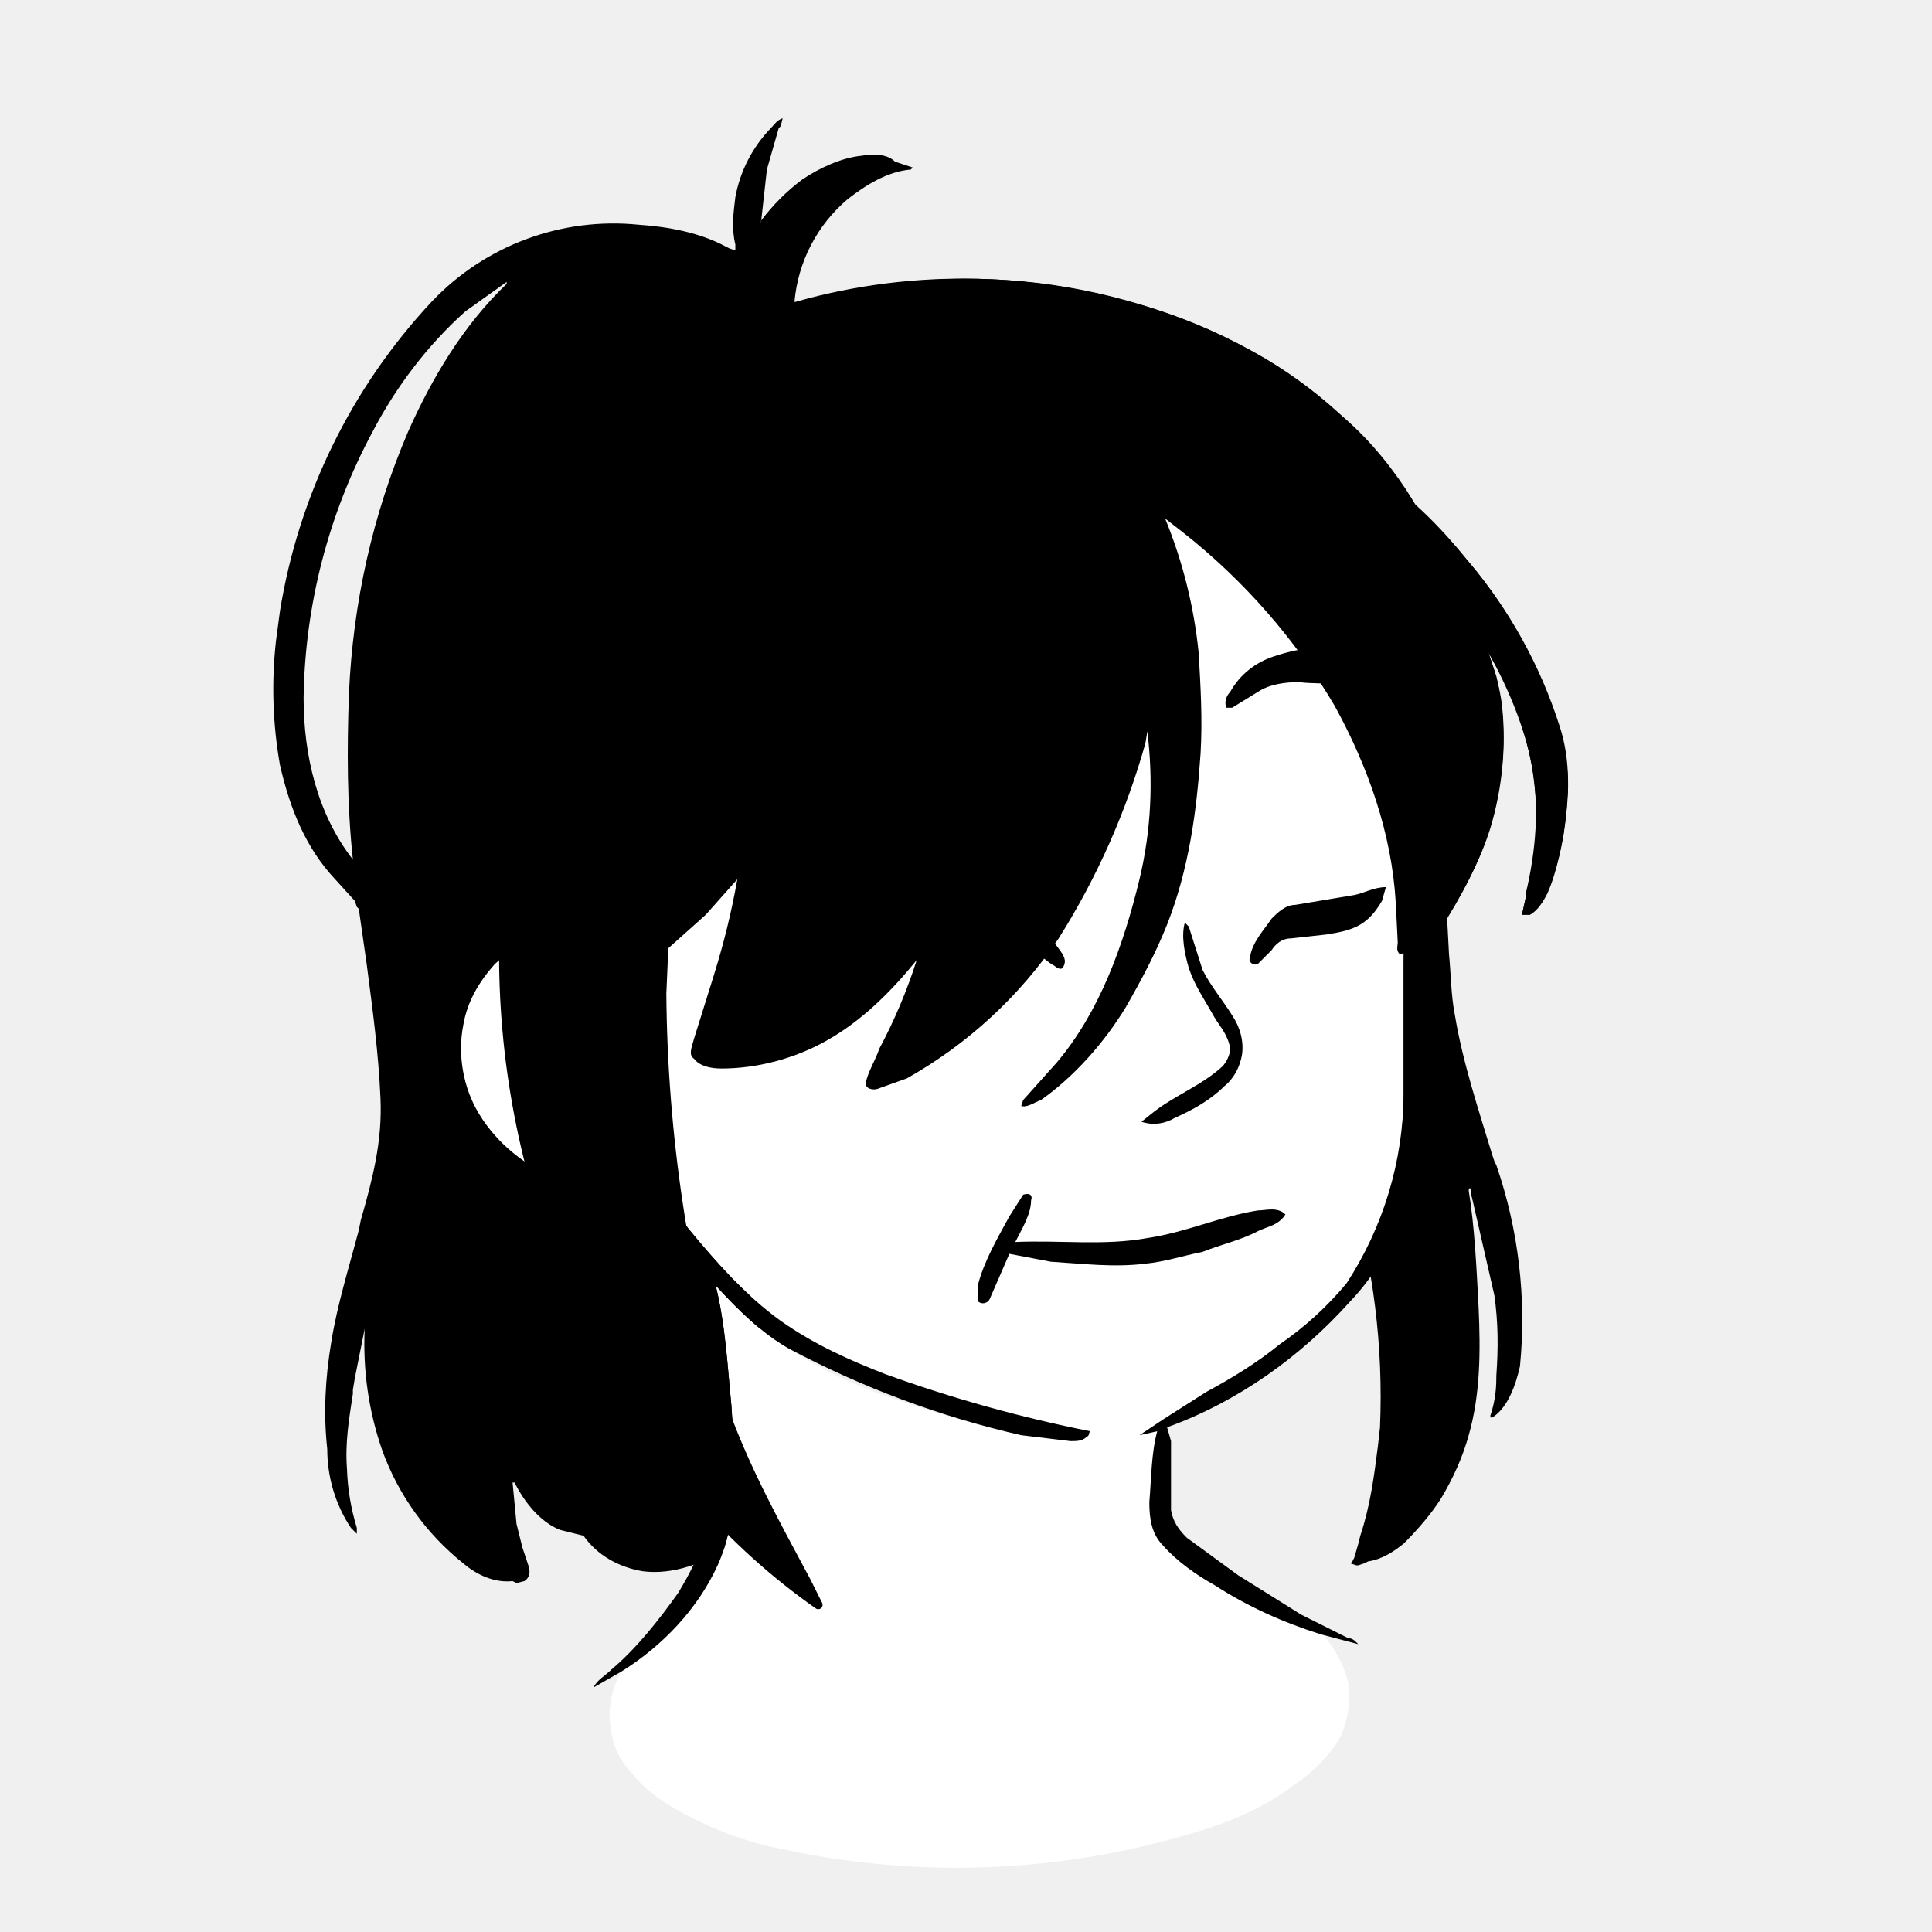
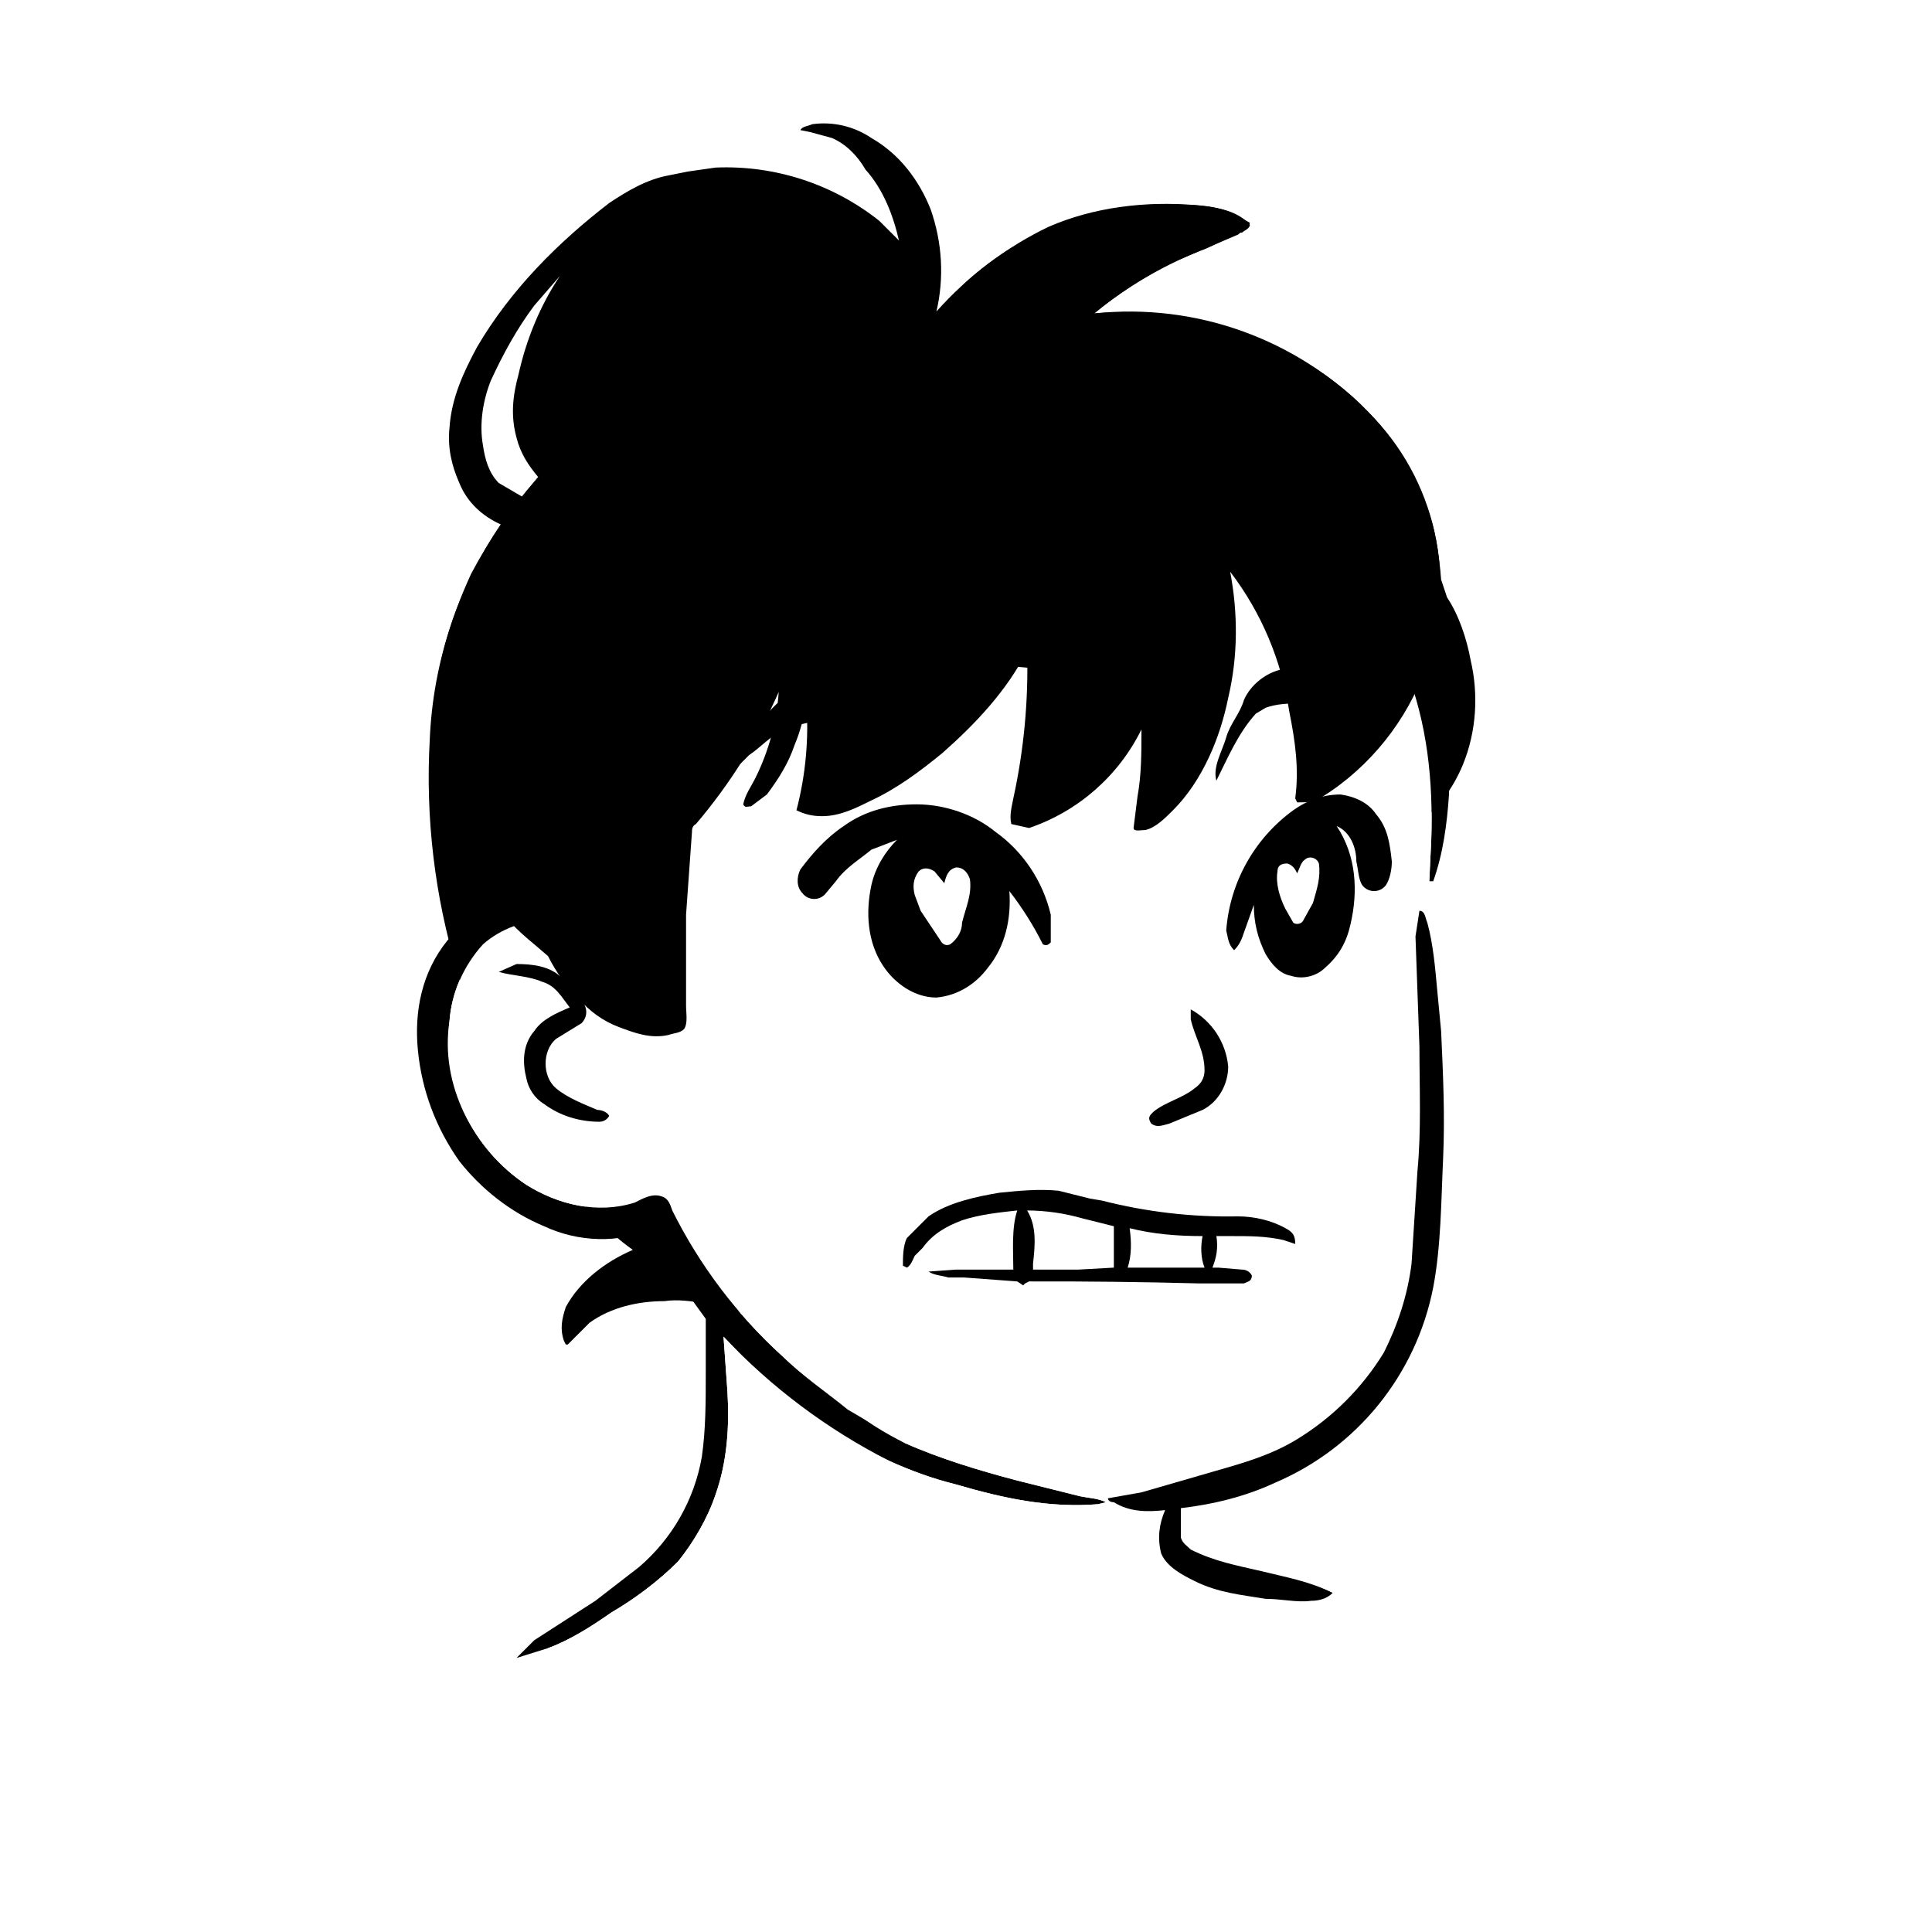
<svg xmlns="http://www.w3.org/2000/svg" viewBox="0 0 980 980" fill="none" shape-rendering="auto">
  <mask id="viewboxMask">
    <rect width="980" height="980" rx="0" ry="0" x="0" y="0" fill="#fff" />
  </mask>
  <g mask="url(#viewboxMask)">
+     <rect fill="#ffffff" width="980" height="980" x="0" y="0" />
    <g transform="translate(10 -60)">
-       <path fill-rule="evenodd" clip-rule="evenodd" d="m387 120-1 4-1 1-6 21-3 27v-1c6-8 13-15 21-21 9-6 20-11 30-12 6-1 13-1 17 3l3 1 6 2-1 1c-12 1-23 8-32 15a77 77 0 0 0-27 52l1 1a303 303 0 0 1 238 28 226 226 0 0 1 74 71l1 3 28 29a243 243 0 0 1 46 83c6 18 5 37 2 56-2 10-4 20-8 29-2 4-5 9-9 11h-4l2-9v-2c5-21 7-44 3-65-4-20-12-39-22-57 3 9 6 18 7 28 2 20 0 41-6 61-5 16-13 31-22 45l1 19c1 10 1 21 3 31 4 24 12 48 19 71l1 3 1 2a241 241 0 0 1 12 102c-2 9-6 21-14 26h-1v-1c2-6 3-12 3-19v-1c1-14 1-27-1-41l-11-48-1-4v-2c-1-1-1 1-1 1 3 18 4 40 5 59 1 22 1 44-5 65-3 11-8 22-14 32-5 8-12 16-19 23-5 4-11 8-18 9l-2 1-3 1h-1l-3-1 1-1 1-2 2-7 1-4c5-15 7-30 9-46l1-9a370 370 0 0 0-15-121l-4-13-1-1v-8l-1-4-1-2-13-35c-12-38-18-77-18-116v-14a588 588 0 0 1 7-85c-18-23-38-44-62-61l-1-1c7 12 10 27 13 40s4 26 5 39a313 313 0 0 1-9 104c-6 20-14 38-24 56a157 157 0 0 1-50 57c-2 1-5 3-8 2l1-2 4-6 15-17a218 218 0 0 0 37-78l4-16a221 221 0 0 0 4-72l-1 4-1 3a298 298 0 0 1-85 146 148 148 0 0 1-43 28l-10 2c-2-1-4-2-4-4l7-15v-2c8-14 14-29 19-44v-1c-15 17-32 34-53 44-13 7-27 10-42 11-6 0-11 0-16-2l1 9 1 5c5 28 12 55 19 82l2 8 7 26a901 901 0 0 1 15 56c1 5 2 10 1 14-2 8-5 15-10 22l17 32a2072 2072 0 0 1 8 14l2 5c1 2-1 4-3 3-5-1-9-5-13-8l-2-1-26-23c-1-2-2-1-2 0h-1c-12 9-29 15-44 13-12-2-23-8-30-18l-4-1-8-2c-10-4-18-14-23-24h-1l2 21 3 12 3 9c1 3 1 6-2 8l-4 1-2-1c-9 1-18-3-25-9a130 130 0 0 1-41-57c-7-20-10-41-9-62l-5 25-1 6v2c-2 13-4 25-3 38a115 115 0 0 0 5 30v3l-2-2-1-1c-8-12-12-26-12-40-2-18-1-36 2-54 3-19 9-38 14-57l1-5c6-21 11-40 10-62-1-23-4-45-7-68l-4-28-1-1-1-3-10-11c-15-16-23-36-28-58a221 221 0 0 1-2-63l2-15a300 300 0 0 1 77-157 127 127 0 0 1 105-39c15 1 31 4 44 11l2 1 3 1v-3c-2-8-1-16 0-24a68 68 0 0 1 18-35c2-2 3-4 6-5Zm-140 83v1c-22 21-38 48-50 75-18 42-28 87-30 133-1 28-1 56 2 84-18-23-25-53-25-82a294 294 0 0 1 35-135c12-23 28-44 47-61l21-15Zm107 345c4-14 8-28 10-42l-15 16-7 8c-2 13-2 26-1 39v5l1 12v-1c5-12 9-24 12-37Z" fill="#000000" />
-       <path d="M495 231a231 231 0 0 1 219 204c1 10 2 21 0 30-1 4-1 7-4 8-3-10-3-19-4-29a220 220 0 0 0-239-205c-42 4-83 19-117 44l-17 13a221 221 0 0 0-78 164c0 23 7 43 15 64h17c3 1 4 4 2 6l-6 2c-15 1-31 7-42 17-8 9-14 19-16 31-3 15 0 32 8 45 9 15 24 27 40 33 14 5 29 7 43 5 4-1 8-2 11 0v3c-5 5-11 6-18 7-16 3-33-1-47-8a86 86 0 0 1-47-58c-4-18-1-37 9-53 8-12 20-21 34-26-7-14-10-28-12-43-2-18-2-35 0-53 1-13 4-25 8-38a227 227 0 0 1 99-122c41-28 92-43 142-41Z" fill="#000" />
-       <path d="M535 244a220 220 0 0 1 171 200c1 10 1 19 4 29l-2 18v22c-3 4-4 9-4 14-2 8-2 15-2 23v65c0 21-3 42-11 61-4 13-10 24-18 35-10 12-21 22-34 31-11 9-24 17-37 24l-22 14-12 8 9-2c-3 11-3 24-4 36 0 8 1 16 7 22a235 235 0 0 0 81 45c6 7 11 16 13 25 1 9 0 18-4 27-6 10-14 18-23 24-13 10-28 17-43 22a417 417 0 0 1-217 11c-16-3-33-9-48-17-10-5-21-12-28-21-6-6-10-14-11-22-2-10 0-21 5-30 21-13 39-32 49-54 5-11 7-22 8-34 1-16 0-32-1-47-2-20-3-41-8-61 11 12 23 24 37 32 17 11 36 20 55 26 20 7 41 13 63 18l25 3c3 0 6 0 8-2 2-1 1-2 2-3l-17-2c-29-7-58-16-87-27-18-7-36-15-53-27-18-13-33-30-47-47l-11-16-1-1v-3c-3-2-7-1-11 0-14 2-29 0-43-5-16-6-31-18-40-33-8-13-11-30-8-45 2-12 8-22 16-31 11-10 27-16 42-17l6-2c2-2 1-5-2-6h-17c-8-21-15-41-15-64-1-14 2-27 5-41a221 221 0 0 1 73-123l17-13a230 230 0 0 1 185-39Z" fill="#ffffff" />
-       <path d="M708 513c3 3 2 7 3 12v29c0 26 2 54 0 80-3 31-14 63-36 86-25 28-57 51-93 64l2 7v35c1 6 4 10 8 14l26 19 32 20 24 12c2 0 3 1 5 3l-19-5c-19-6-37-14-54-25-9-5-19-12-26-20-6-6-7-14-7-22 1-12 1-25 4-36l-9 2 12-8 22-14c13-7 26-15 37-24 13-9 24-19 34-31a178 178 0 0 0 29-96v-65c0-8 0-15 2-23 0-5 1-10 4-14ZM278 574c5 5 4 14 0 19l-3 7c1 3 5 5 7 6 6 3 12 7 19 9 0 4-3 5-7 5-6-1-13-3-18-6-7-3-13-8-13-16 0-6 5-9 6-14 2-4 0-7-1-11 4-1 7-2 10 1ZM328 667l11 16c14 17 29 34 47 47 17 12 35 20 53 27a714 714 0 0 0 104 29c-1 1 0 2-2 3-2 2-5 2-8 2l-25-3a478 478 0 0 1-118-44c-14-8-26-20-37-32 5 20 6 41 8 61 1 15 2 31 1 47-1 12-3 23-8 34-10 22-28 41-49 54l-14 8c2-4 6-6 9-9 13-11 24-25 34-39 6-10 12-21 14-33 4-19 3-39 3-58l-3-59 2-10c-10-11-19-26-22-41Z" fill="#000" />
-       <path d="m693 510-2 7c-3 5-6 9-11 12s-11 4-17 5l-18 2c-5 0-8 3-10 6l-7 7c-2 1-5-1-4-3 1-8 7-14 11-20 3-3 7-7 12-7l30-5c5-1 10-4 16-4ZM388 514c12-1 21 3 32 4 15 2 30 4 45 4l24 2c8 1 17 0 24 4s12 10 16 16c1 2 2 4 0 7-1 1-3 0-4-1-4-2-7-6-11-7l-12-1-28-1-22-1c-10-1-20-1-30-5-7-2-12-6-19-9l-12-9c-2-1-3-1-3-3Z" fill="#000000" />
-       <path d="M479 386c16 1 33 7 46 17 3 3 7 5 8 9 1 2-1 5-3 4-8-1-15-5-23-7-7-3-15-5-23-5-7-1-15 0-22 1-15 2-30 9-43 16l-21 9-1-1c1-4 3-9 6-12 6-10 17-16 27-21 15-7 32-11 49-10ZM673 390c5 2 11 5 15 10 4 4 5 9 4 15l-23-7c-7-2-13-1-20-2-7 0-15 1-21 5l-13 8h-3c-1-3 0-6 2-8 5-9 13-15 22-18 12-4 24-6 37-3Z" fill="#000000" />
-       <path d="m591 528 2 2 7 22c4 8 10 15 15 23 4 6 6 13 5 20-1 6-4 12-9 16-7 7-16 12-25 16-5 3-11 4-17 2l5-4c11-9 25-14 36-24 2-2 4-6 4-9-1-7-5-11-8-16-5-9-10-16-13-25-2-7-4-16-2-23Z" fill="#000000" />
-       <path d="M513 669c0 7-5 15-8 21 23-1 45 2 67-2 20-3 37-11 56-14 4 0 10-2 14 2-3 5-8 6-13 8-9 5-19 7-29 11-10 2-19 5-29 6-16 2-32 0-48-1l-21-4-10 23c-1 2-4 3-6 1v-8c3-12 10-24 16-35l7-11c3-1 5 0 4 3Z" fill="#000000" />
-       <path d="M559 212c40 10 78 29 108 56 14 11 26 25 36 40l5 8c10 9 19 19 27 29a236 236 0 0 1 49 97c1 8 2 15 1 23-1 15-3 30-9 44-2 5-5 12-10 15h-4l2-9a154 154 0 0 0 1-76c-4-17-11-33-20-48l4 12c5 21 5 45-1 67-4 20-13 38-24 56-5 5-9 12-15 16-3 2-6 1-9 2-2-2-1-4-1-6l-1-20c-2-35-14-69-31-100a318 318 0 0 0-77-88l-9-7a244 244 0 0 1 17 68c1 17 2 34 1 51-2 30-6 59-17 87-6 15-13 28-21 42-11 18-26 35-43 47-3 1-7 4-10 3l1-3 17-19c22-26 34-60 42-93 6-25 7-50 4-75l-1 6a376 376 0 0 1-44 99 227 227 0 0 1-77 71l-14 5c-2 1-6 1-7-2 1-6 5-12 7-18a267 267 0 0 0 19-45c-13 16-28 31-46 41-16 9-35 14-53 14-5 0-11-1-14-5-3-2-1-6 0-10l10-32c5-16 9-32 12-49l-16 18-19 17-1 23a756 756 0 0 0 32 212c11 30 26 57 41 85l6 12c1 2-1 4-3 3a335 335 0 0 1-61-55 433 433 0 0 1-97-326l-2-4a181 181 0 0 1-13-130c10-32 27-60 50-83 27-27 61-47 97-60 58-20 122-22 181-6Z" fill="#000000" />
+       <path fill-rule="evenodd" clip-rule="evenodd" d="M432 130a43 43 0 0 0-30-7c-2 1-5 1-6 3l5 1 11 3c7 3 13 9 17 16 9 10 14 23 17 36l-10-10a125 125 0 0 0-83-27l-14 2-10 2c-11 2-21 8-30 14-26 20-50 44-67 73-7 13-13 26-14 41-1 10 1 19 5 28 4 10 12 17 21 21a210 210 0 0 0-36 109 341 341 0 0 0 67 223c10 13 22 26 36 36-14 6-27 16-34 29-2 6-3 11-1 17l1 2h1l3-3 8-8c11-8 25-11 38-11 7-1 13 0 20 1h2l9 2 7 2 7 1h5c5 1 11 1 17-1l1-7c-7-26-22-47-40-67l-11-11c-10-10-20-20-29-32-6-7-11-16-16-25l-3-6c7 4 14 7 21 8 6 1 14 1 19-3 2-2 2-6 2-9v-1a2119 2119 0 0 0 0-47 884 884 0 0 1 5-47 359 359 0 0 0 42-66c-1 15-6 31-13 45l-2 2-3 10c3 2 6-1 8-3 9-9 16-21 20-33l2-7 2-7v21l-4 24-1 2v5c5 2 9 4 14 3 11-1 21-6 30-11a224 224 0 0 0 73-73 415 415 0 0 1-7 75l-2 11c0 2 2 3 3 3h2c3 2 6 1 9-1h1c6-2 12-6 17-10 15-9 27-22 35-37 0 16-1 31-4 47 0 2 0 4 2 4 5 0 9-2 13-5 15-14 25-33 31-52 7-25 7-50 3-75 8 9 14 21 19 32a203 203 0 0 1 14 81c0 1 0 4 2 4 8 0 13-3 19-7l1-2 20-17 1 6 5 21c2 4 3 8 7 11 2 1 5 0 7-1 10-7 18-18 23-30 7-17 8-36 4-53-2-11-6-23-12-32l-1-3-2-6c-1-13-3-27-8-39-10-28-30-51-54-67a179 179 0 0 0-114-29 203 203 0 0 1 57-33l17-8h1c1-1 4-2 4-4-7-8-19-9-28-10-25-2-51 1-74 11-21 10-41 25-57 43 4-17 3-35-3-52-6-15-16-28-30-36ZM253 250c4-18 11-35 21-50l-13 15c-9 12-16 25-22 38-4 10-6 22-4 33 1 7 3 14 8 19l12 7 8-10c-5-6-9-12-11-20-3-11-2-21 1-32Z" fill="#000000" />
+       <path d="M528 244c41 6 80 22 113 47 28 21 50 49 65 81 13 28 20 60 19 91-1 15-3 30-8 44h-2l1-21c1-30-2-59-13-87-10-30-28-57-50-79-42-40-98-62-156-63a243 243 0 0 0-196 94 207 207 0 0 0-40 139l2 25c8 0 19 0 25 7l-3 3-17 1c-12 1-24 5-33 13a64 64 0 0 0-17 39c-5 32 12 65 39 83 16 10 36 15 55 9 4-2 9-5 14-3 3 1 4 4 5 7a251 251 0 0 0 90 100c8 7 18 13 28 18 18 8 38 14 57 19l32 8c5 1 9 1 13 3l-4 1c-25 2-48-3-72-10-12-3-23-7-34-12a306 306 0 0 1-84-63l2 28c1 17 0 35-6 52-4 12-11 24-19 34-10 10-22 19-34 26-10 7-21 14-32 18l-16 5 9-9 31-20 22-17a95 95 0 0 0 32-56c2-14 2-28 2-43v-27c-10-14-22-29-27-46-17 8-38 7-55-1-17-7-32-19-43-33-12-17-19-36-21-56s2-40 15-56c9-10 22-18 35-21-4-14-6-29-6-44a234 234 0 0 1 83-173 249 249 0 0 1 199-55Z" fill="#000" />
+       <path d="M653 320c22 22 40 49 50 79 11 28 14 57 13 87l-1 21-5 15-2 13 2 56c0 21 1 42-1 63l-3 47c-2 16-7 31-14 45-11 18-26 33-44 44-13 8-27 12-41 16l-38 11-17 3c0 1 1 2 3 2 8 5 17 5 26 4-3 7-4 14-2 22 3 7 11 11 17 14 12 6 24 7 36 9 7 6 14 14 16 24 2 8 2 16-2 23-5 10-14 18-24 23-13 8-27 14-42 18a468 468 0 0 1-222-1c-17-4-33-9-48-17-12-6-23-13-32-22-5-7-9-14-10-23 11-4 22-11 32-18 12-7 24-16 34-26 8-10 15-22 19-34 6-17 7-35 6-52l-2-28 22 23c19 15 40 30 62 40 11 5 22 9 34 12 24 7 47 12 72 10l4-1c-4-2-8-2-13-3l-32-8c-19-5-39-11-57-19l-29-17c-11-9-23-17-33-27a251 251 0 0 1-56-74c-1-3-2-6-5-7-5-2-10 1-14 3-19 6-39 1-55-9a88 88 0 0 1-39-83c1-14 7-28 17-39 9-8 21-12 33-13l17-1 3-3c-6-7-17-7-25-7l-2-25a207 207 0 0 1 40-139 243 243 0 0 1 196-94c58 1 114 23 156 63Z" fill="#ffffff" />
+       <path d="M710 522c3 0 3 4 4 6 3 11 4 23 5 34l2 21c1 22 2 43 1 65-1 21-1 44-5 65a136 136 0 0 1-80 99c-15 7-31 11-48 13v15c1 3 3 4 5 6 12 6 23 8 36 11 12 3 24 5 36 11-3 3-7 4-11 4-7 1-15-1-23-1-12-2-24-3-36-9-6-3-14-7-17-14-2-8-1-15 2-22-9 1-18 1-26-4-2 0-3-1-3-2l17-3 38-11c14-4 28-8 41-16 18-11 33-26 44-44 7-14 12-29 14-45l3-47c2-21 1-42 1-63l-2-56 2-13ZM252 549c8 0 17 1 23 7 5 4 10 9 12 15 1 3 0 6-2 8l-13 8c-7 6-7 19 0 25 6 5 14 8 21 11 2 0 5 1 6 3-1 2-3 3-5 3-10 0-20-3-28-9-5-3-8-8-9-13-2-8-2-17 4-24 4-6 11-9 18-12-4-5-7-11-14-13-7-3-15-3-22-5l9-4Z" fill="#000" />
+       <path d="M670 463c7 1 14 4 18 10 6 7 7 15 8 24 0 4-1 9-3 12-3 4-9 4-12 0-2-3-2-8-3-12 0-7-3-15-10-18 10 15 11 33 7 50-2 9-6 16-13 22-4 4-11 6-17 4-6-1-10-6-13-11-4-8-6-16-6-25l-5 14c-1 3-2 6-5 9-3-3-3-6-4-10a83 83 0 0 1 34-61c7-5 15-8 24-8ZM455 468c14 0 29 5 40 14 14 10 24 25 28 42v14c-1 1-2 2-4 1a163 163 0 0 0-17-27c1 14-2 28-11 39-6 8-15 14-26 15-11 0-21-7-27-16-8-12-9-27-6-41 2-9 7-17 13-23l-13 5c-6 5-13 9-18 16l-5 6c-3 4-9 4-12 0-3-3-3-8-1-12 6-8 13-16 22-22 11-8 24-11 37-11Z" fill="#000000" />
+       <path d="M659 498c1 7-1 13-3 20l-5 9c-1 2-4 2-5 1l-4-7c-3-6-5-13-4-19 0-3 2-4 5-4 3 1 4 3 5 5 1-2 2-6 4-7 2-2 6-1 7 2ZM475 500c4 0 6 3 7 6 1 8-2 14-4 22 0 4-2 8-6 11-2 1-4 0-5-2l-10-15-3-8c-1-4-1-8 2-12 2-2 5-2 8 0l5 6c1-4 2-7 6-8Z" fill="#fff" />
+       <path d="M505 385c8 1 16 2 23 6 5 4 8 9 10 14l-2 2c-2 1-4-1-6-2-9-6-21-7-32-7-9 0-18 2-27 6-8 3-17 5-24 9l-19 7c-13 5-27 5-40 10-7 3-12 9-18 13l-9 9c1-8 5-16 10-22l13-13c7-6 17-9 26-11 10-2 19-6 29-9l19-5c8-2 15-5 23-6l24-1ZM671 399c7 1 14 4 22 4v3c-7 6-15 9-24 10-12 2-26-1-37 3l-5 3c-9 10-14 22-20 34-2-7 3-15 5-22s7-12 9-19c4-9 14-16 24-16h26Z" fill="#000000" />
+       <path d="M594 572a37 37 0 0 1 19 29c0 9-5 18-13 22l-17 7c-4 1-6 2-9 0-2-3-1-4 1-6 6-5 15-7 21-12 3-2 5-5 5-9 0-10-5-17-7-26v-5Z" fill="#000000" />
+       <path fill-rule="evenodd" clip-rule="evenodd" d="m527 664 16 4 6 1a258 258 0 0 0 69 8c8 0 17 2 24 6 4 2 5 4 5 8l-6-2c-9-2-17-2-26-2h-8c1 6 0 11-2 16h3l12 1c2 0 4 1 5 3 0 3-2 3-4 4h-23a2932 2932 0 0 0-86-1l-2 1-1 1-3-2-27-2a3065 3065 0 0 0-8 0c-3-1-7-1-10-3l14-1h29c0-9-1-21 2-30-9 1-19 2-28 5-8 3-15 7-20 14l-4 4c-1 2-2 5-4 6l-2-1c0-4 0-10 2-14l11-11c10-7 24-10 36-12 10-1 20-2 30-1Zm-16 10a104 104 0 0 1 28 4l16 4v21l-18 1h-23v-3c1-9 2-19-3-27Zm89 13c-13 0-25-1-37-4 1 7 1 14-1 20h39c-2-5-2-11-1-16Z" fill="#000000" />
+       <path d="M593 164c7 0 15 1 22 4l9 5c-1 4-4 4-6 6l-33 14c-14 7-28 16-40 26a169 169 0 0 1 139 50 123 123 0 0 1 29 130c-9 26-28 50-52 65-4 3-8 3-13 3l-1-2c2-15 0-29-3-44-4-26-14-50-30-71 4 21 4 43-1 64-4 20-13 42-28 57-4 4-9 9-14 10-2 0-6 1-6-1l2-16c2-11 2-22 2-34a99 99 0 0 1-57 50l-9-2c-1-4 0-8 1-13a309 309 0 0 0 7-75c-10 20-26 37-43 52-11 9-23 18-36 24-8 4-16 8-25 8-5 0-9-1-13-3a168 168 0 0 0 5-55c-1 7-3 15-6 22-3 9-8 17-14 25l-8 6c-2 0-3 1-4-1 1-5 4-9 6-13 7-14 11-29 12-44a273 273 0 0 1-42 67c-2 1-2 3-2 4l-3 42v46c0 4 1 9-1 12-2 2-5 2-8 3-9 2-17-1-25-4s-15-8-21-15c-6-6-11-13-15-21l-7-6a138 138 0 0 1-51-111c0-27 8-53 19-77a254 254 0 0 1 181-131c17-2 36-3 53 1l16-17a151 151 0 0 1 114-40Z" fill="#000000" />
    </g>
    <g transform="translate(10 -60)" />
  </g>
</svg>
